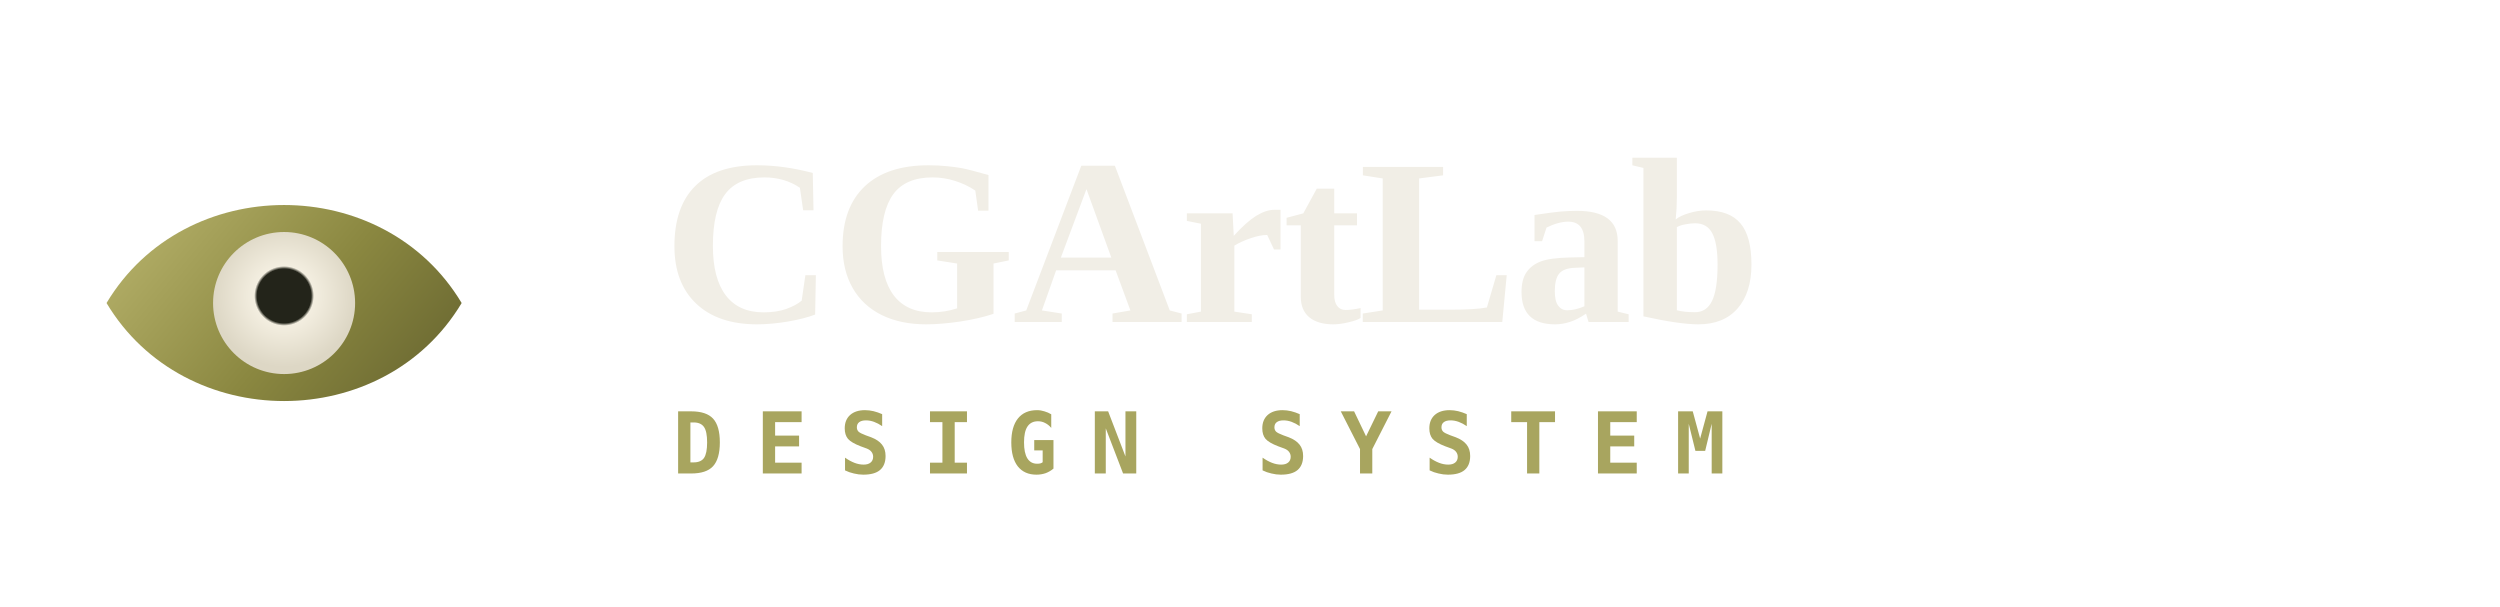
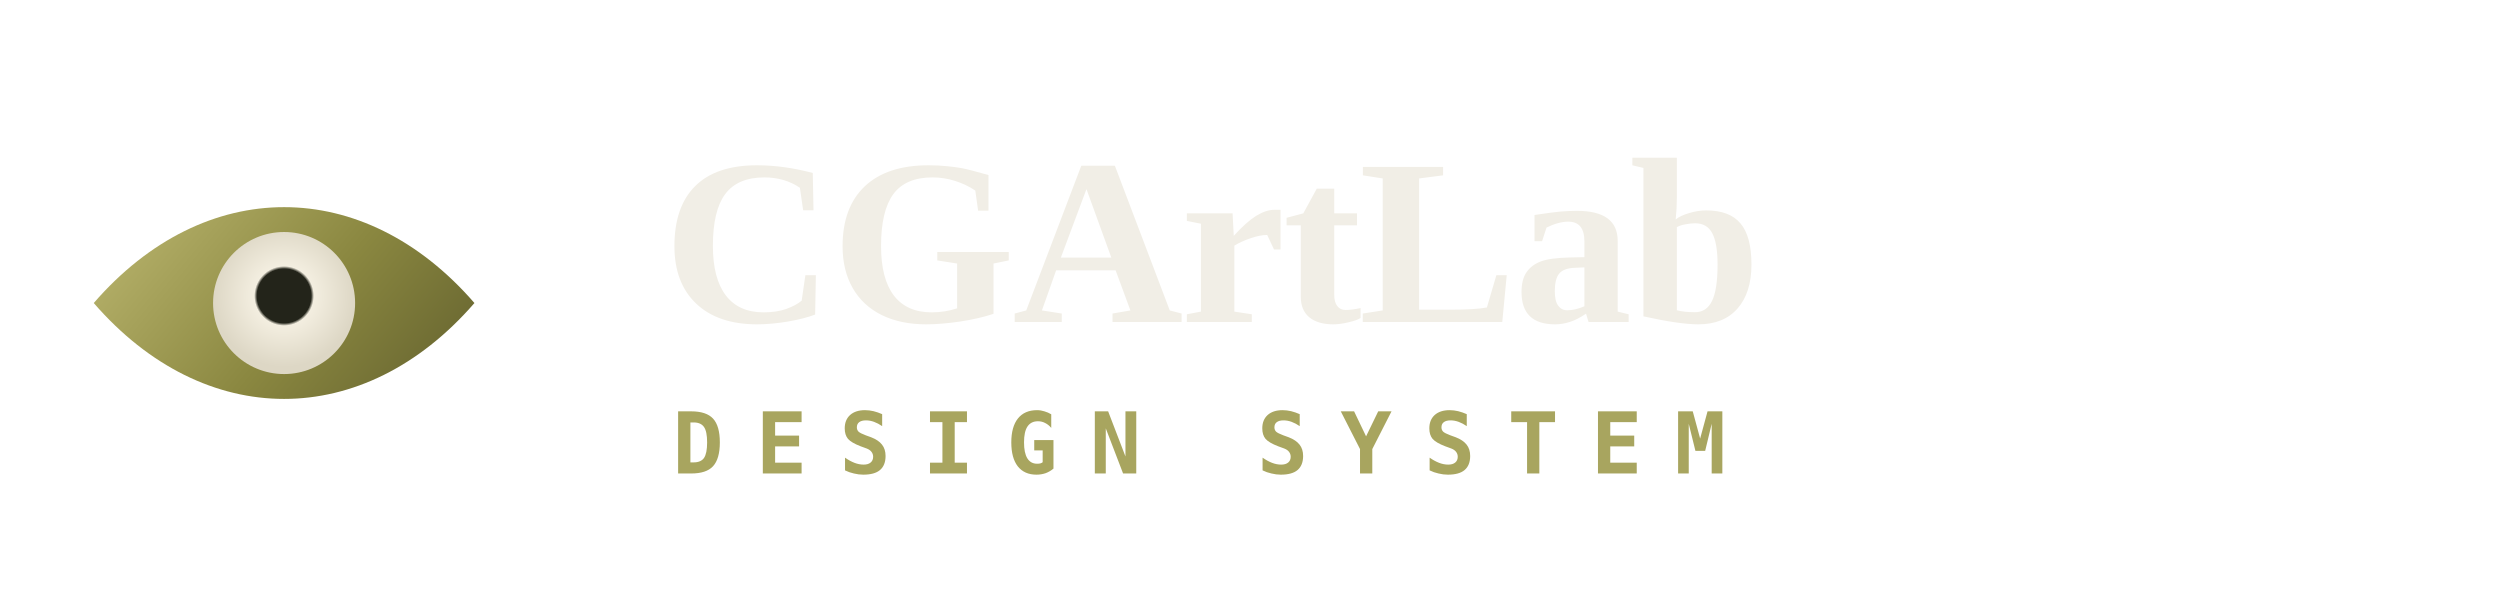
<svg xmlns="http://www.w3.org/2000/svg" viewBox="0 0 264 64" role="img" aria-label="CGArtLab Design System">
  <defs>
    <linearGradient id="cg-eye-d" x1="4" y1="6" x2="28" y2="26" gradientUnits="userSpaceOnUse">
      <stop offset="0" stop-color="#c0bb74" />
      <stop offset="0.55" stop-color="#8a8740" />
      <stop offset="1" stop-color="#5f5d2c" />
    </linearGradient>
    <radialGradient id="cg-iris-d" cx="0.5" cy="0.45" r="0.5">
      <stop offset="0" stop-color="#23241a" />
      <stop offset="0.38" stop-color="#23241a" />
      <stop offset="0.42" stop-color="#f3eee0" />
      <stop offset="1" stop-color="#ddd7c5" />
    </radialGradient>
  </defs>
  <svg x="6" y="8" width="48" height="48" viewBox="0 0 32 32">
-     <path fill="url(#cg-eye-d)" d="M3.5 16C9 6.8 23 6.8 28.5 16C23 25.2 9 25.2 3.5 16Z" />
+     <path fill="url(#cg-eye-d)" d="M2.6 16C10.4 7 21.6 7 29.4 16C21.6 25 10.4 25 2.6 16Z" />
    <circle cx="16" cy="16" r="5" fill="url(#cg-iris-d)" />
  </svg>
  <text x="70" y="34" font-family="'Iowan Old Style','Charter',Georgia,'Times New Roman',serif" font-size="25" font-weight="700" fill="#f1eee6" letter-spacing="-0.3">CGArtLab</text>
  <text x="71" y="50" font-family="'JetBrains Mono','IBM Plex Mono',ui-monospace,monospace" font-size="9" font-weight="600" fill="#a8a55f" letter-spacing="3.4">DESIGN SYSTEM</text>
</svg>
